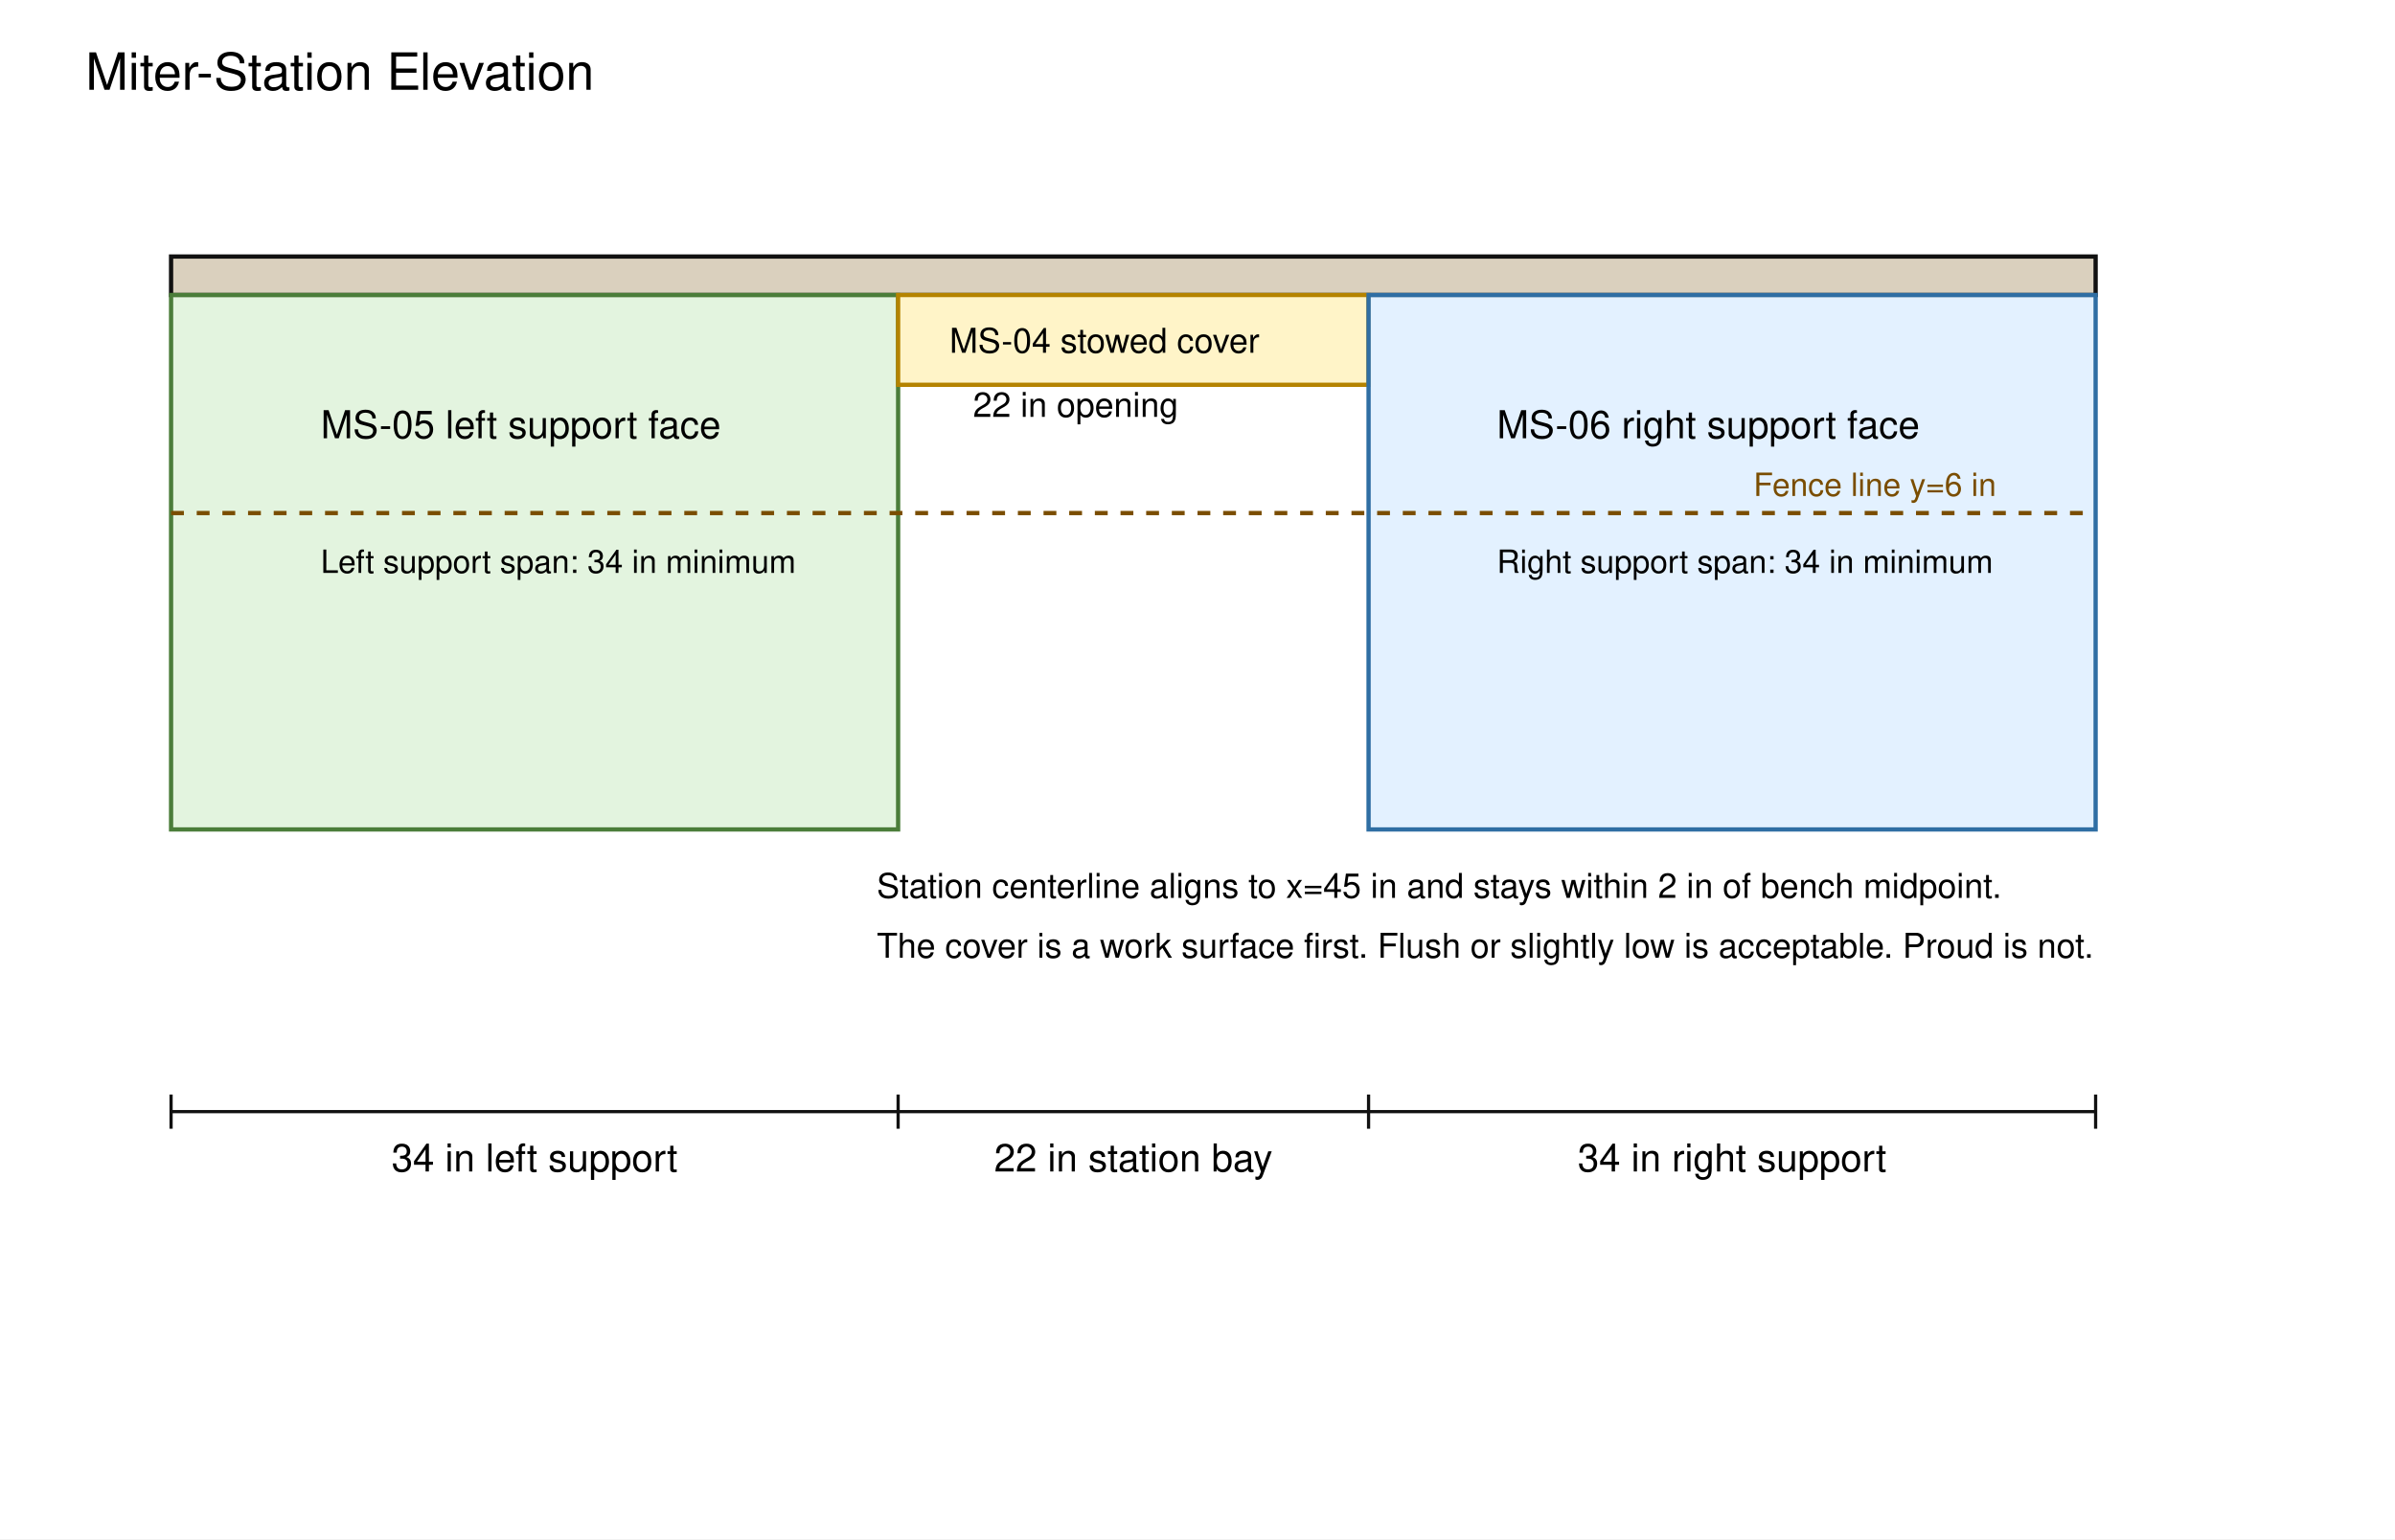
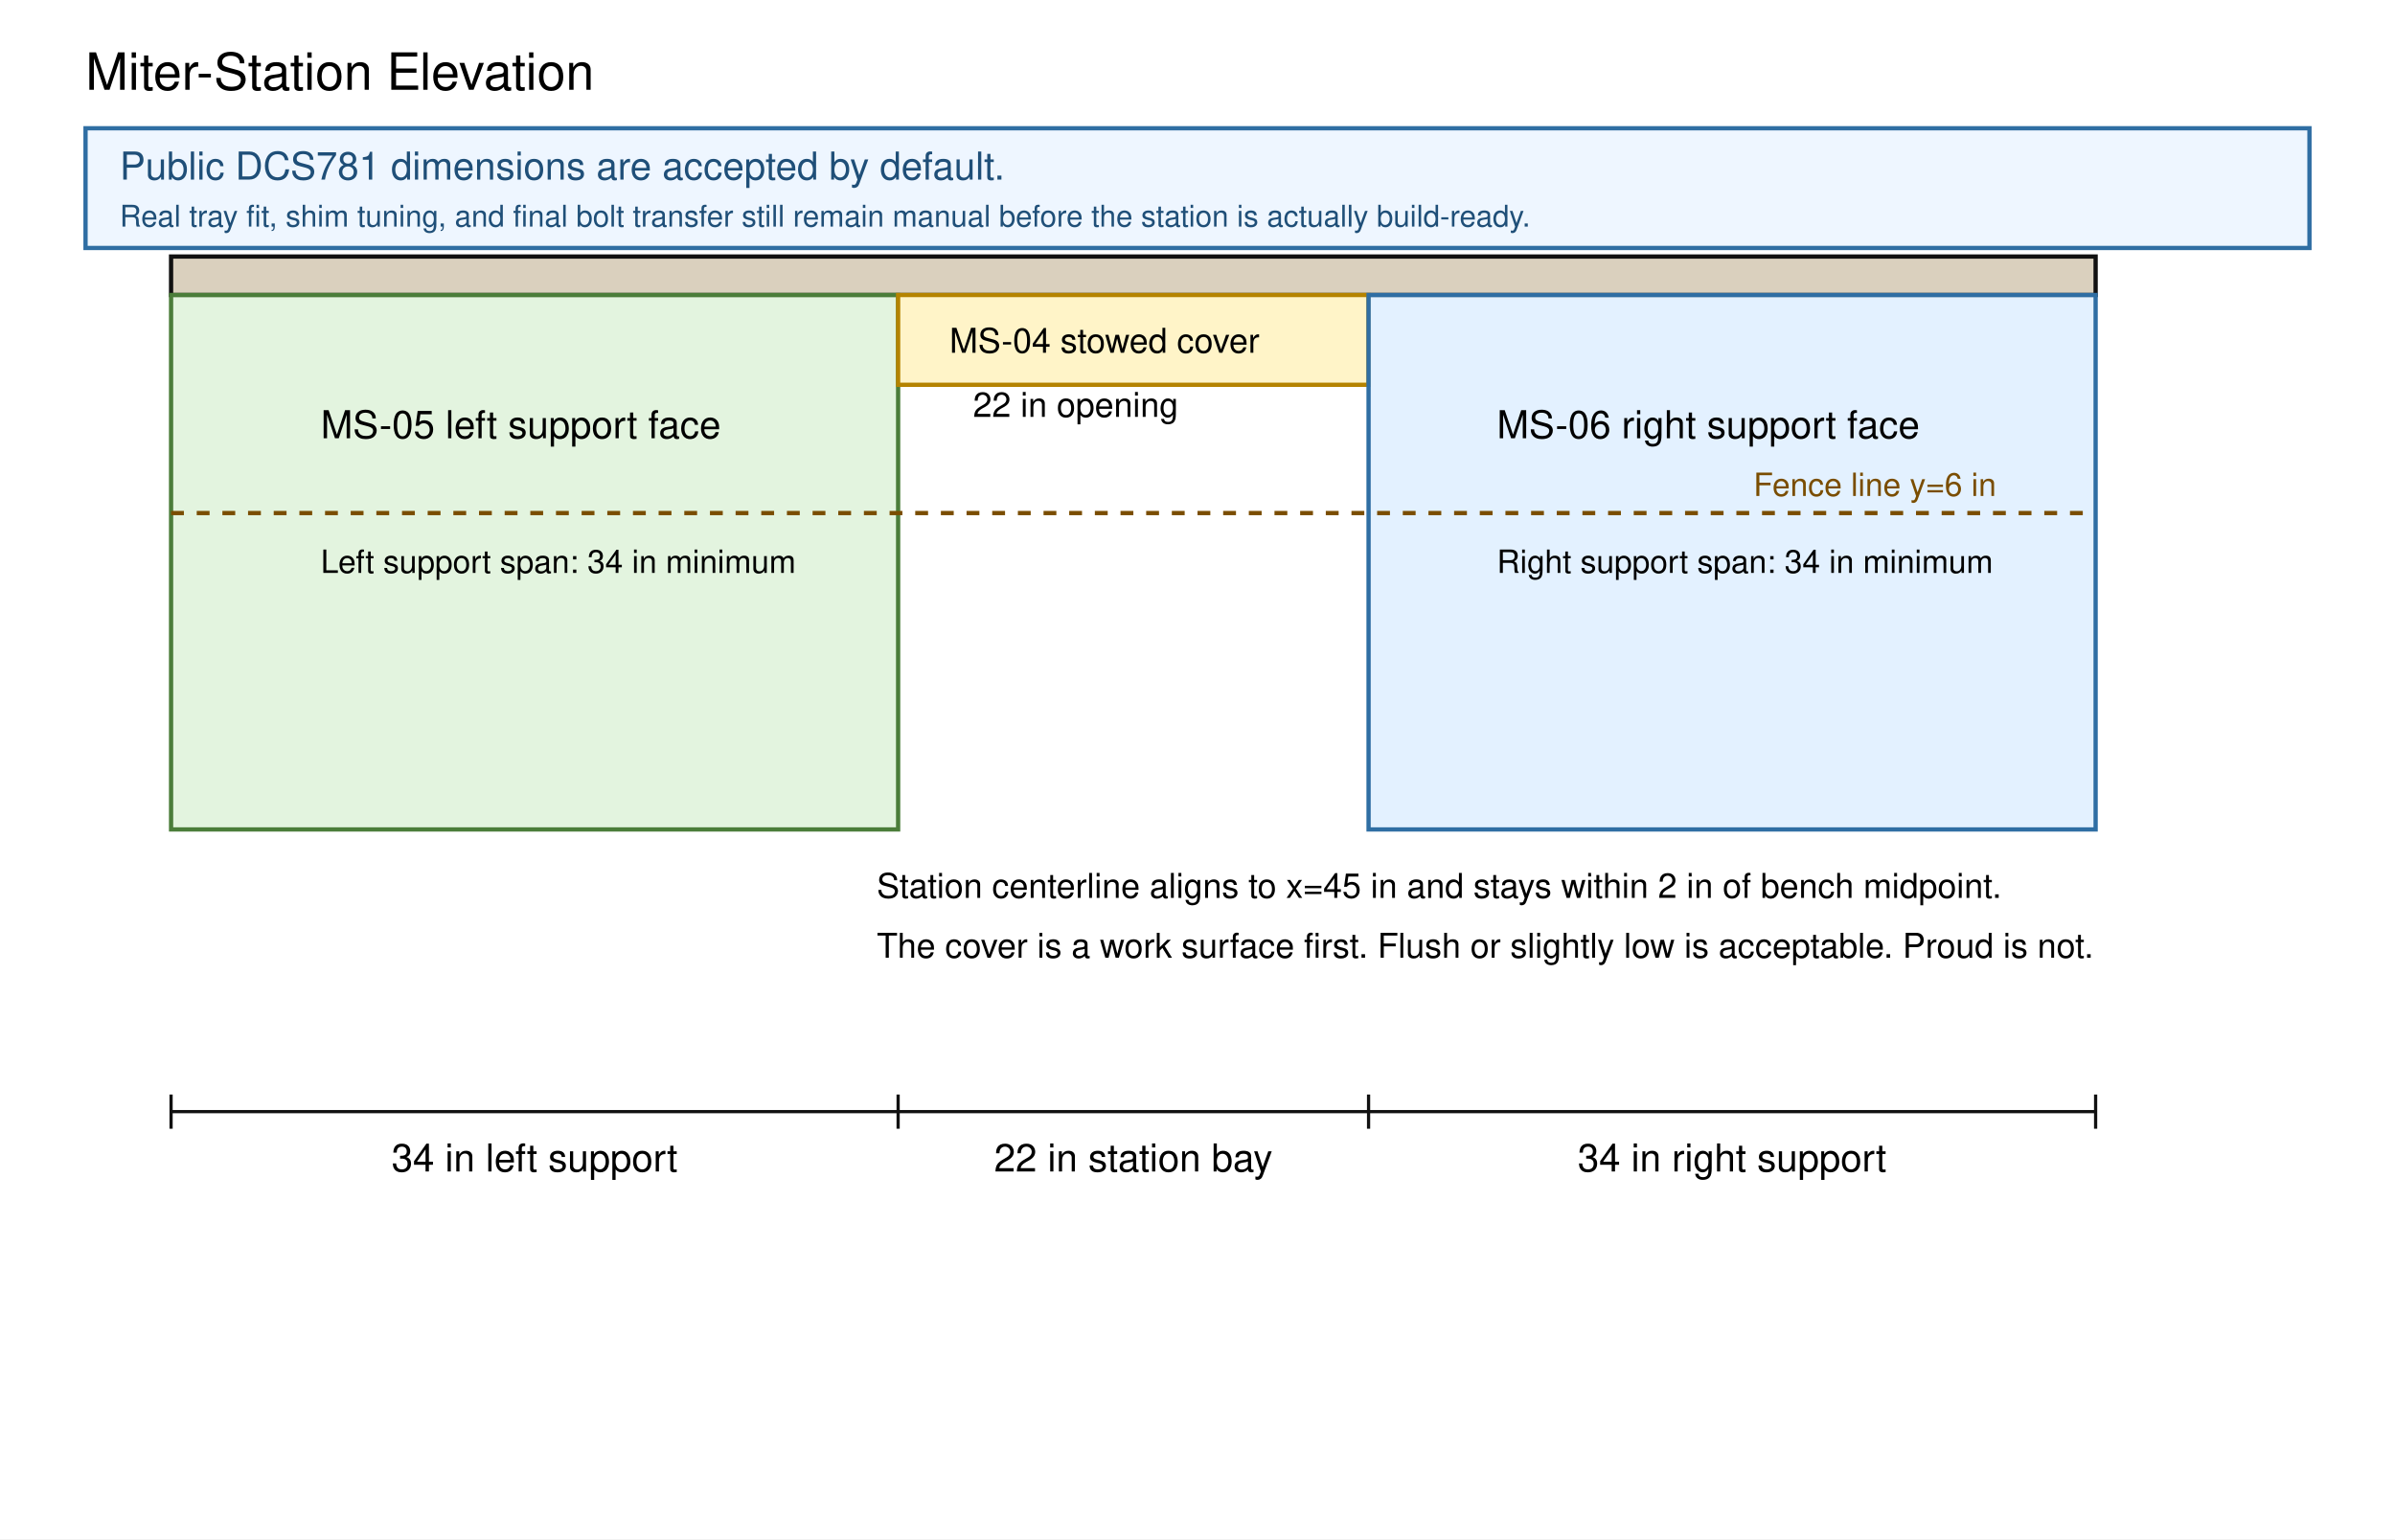
<svg xmlns="http://www.w3.org/2000/svg" width="1120" height="720" viewBox="0 0 1120 720">
  <rect width="1120" height="720" fill="#ffffff" />
  <text x="40" y="42" font-family="Helvetica, Arial, sans-serif" font-size="24">Miter-Station Elevation</text>
+   <rect x="40" y="60" width="1040" height="56" fill="#eef6ff" stroke="#2f6ea3" stroke-width="2" />
+   <text x="56" y="84" font-family="Helvetica, Arial, sans-serif" font-size="18" fill="#1f4f78">Public DCS781 dimensions are accepted by default.</text>
+   <text x="56" y="106" font-family="Helvetica, Arial, sans-serif" font-size="14" fill="#1f4f78">Real tray fit, shim tuning, and final bolt transfer still remain manual before the station is actually build-ready.</text>
  <rect x="80" y="120" width="900" height="18" fill="#dad0be" stroke="#111" stroke-width="2" />
  <rect x="80" y="138" width="340" height="250" fill="#d8f0d2" stroke="#4b7d3a" stroke-width="2" fill-opacity="0.7" />
  <rect x="420" y="138" width="220" height="42" fill="#fff4c8" stroke="#b48300" stroke-width="2" />
  <rect x="640" y="138" width="340" height="250" fill="#d7ecff" stroke="#2f6ea3" stroke-width="2" fill-opacity="0.7" />
  <line x1="80" y1="240" x2="980" y2="240" stroke="#7a4d00" stroke-width="2" stroke-dasharray="6 6" />
  <text x="150" y="205" font-family="Helvetica, Arial, sans-serif" font-size="18">MS-05 left support face</text>
  <text x="700" y="205" font-family="Helvetica, Arial, sans-serif" font-size="18">MS-06 right support face</text>
  <text x="444" y="165" font-family="Helvetica, Arial, sans-serif" font-size="16">MS-04 stowed cover</text>
  <text x="455" y="195" font-family="Helvetica, Arial, sans-serif" font-size="16">22 in opening</text>
  <text x="820" y="232" font-family="Helvetica, Arial, sans-serif" font-size="15" fill="#7a4d00">Fence line y=6 in</text>
  <text x="150" y="268" font-family="Helvetica, Arial, sans-serif" font-size="15">Left support span: 34 in minimum</text>
  <text x="700" y="268" font-family="Helvetica, Arial, sans-serif" font-size="15">Right support span: 34 in minimum</text>
  <text x="410" y="420" font-family="Helvetica, Arial, sans-serif" font-size="16">Station centerline aligns to x=45 in and stays within 2 in of bench midpoint.</text>
  <text x="410" y="448" font-family="Helvetica, Arial, sans-serif" font-size="16">The cover is a work surface first. Flush or slightly low is acceptable. Proud is not.</text>
  <line x1="80" y1="520" x2="420" y2="520" stroke="#111" stroke-width="1.5" />
  <line x1="80" y1="512" x2="80" y2="528" stroke="#111" stroke-width="1.5" />
  <line x1="420" y1="512" x2="420" y2="528" stroke="#111" stroke-width="1.5" />
  <text x="250" y="548" font-family="Helvetica, Arial, sans-serif" font-size="18" text-anchor="middle">34 in left support</text>
  <line x1="420" y1="520" x2="640" y2="520" stroke="#111" stroke-width="1.5" />
  <line x1="640" y1="512" x2="640" y2="528" stroke="#111" stroke-width="1.5" />
  <text x="530" y="548" font-family="Helvetica, Arial, sans-serif" font-size="18" text-anchor="middle">22 in station bay</text>
  <line x1="640" y1="520" x2="980" y2="520" stroke="#111" stroke-width="1.5" />
  <line x1="980" y1="512" x2="980" y2="528" stroke="#111" stroke-width="1.5" />
  <text x="810" y="548" font-family="Helvetica, Arial, sans-serif" font-size="18" text-anchor="middle">34 in right support</text>
</svg>
